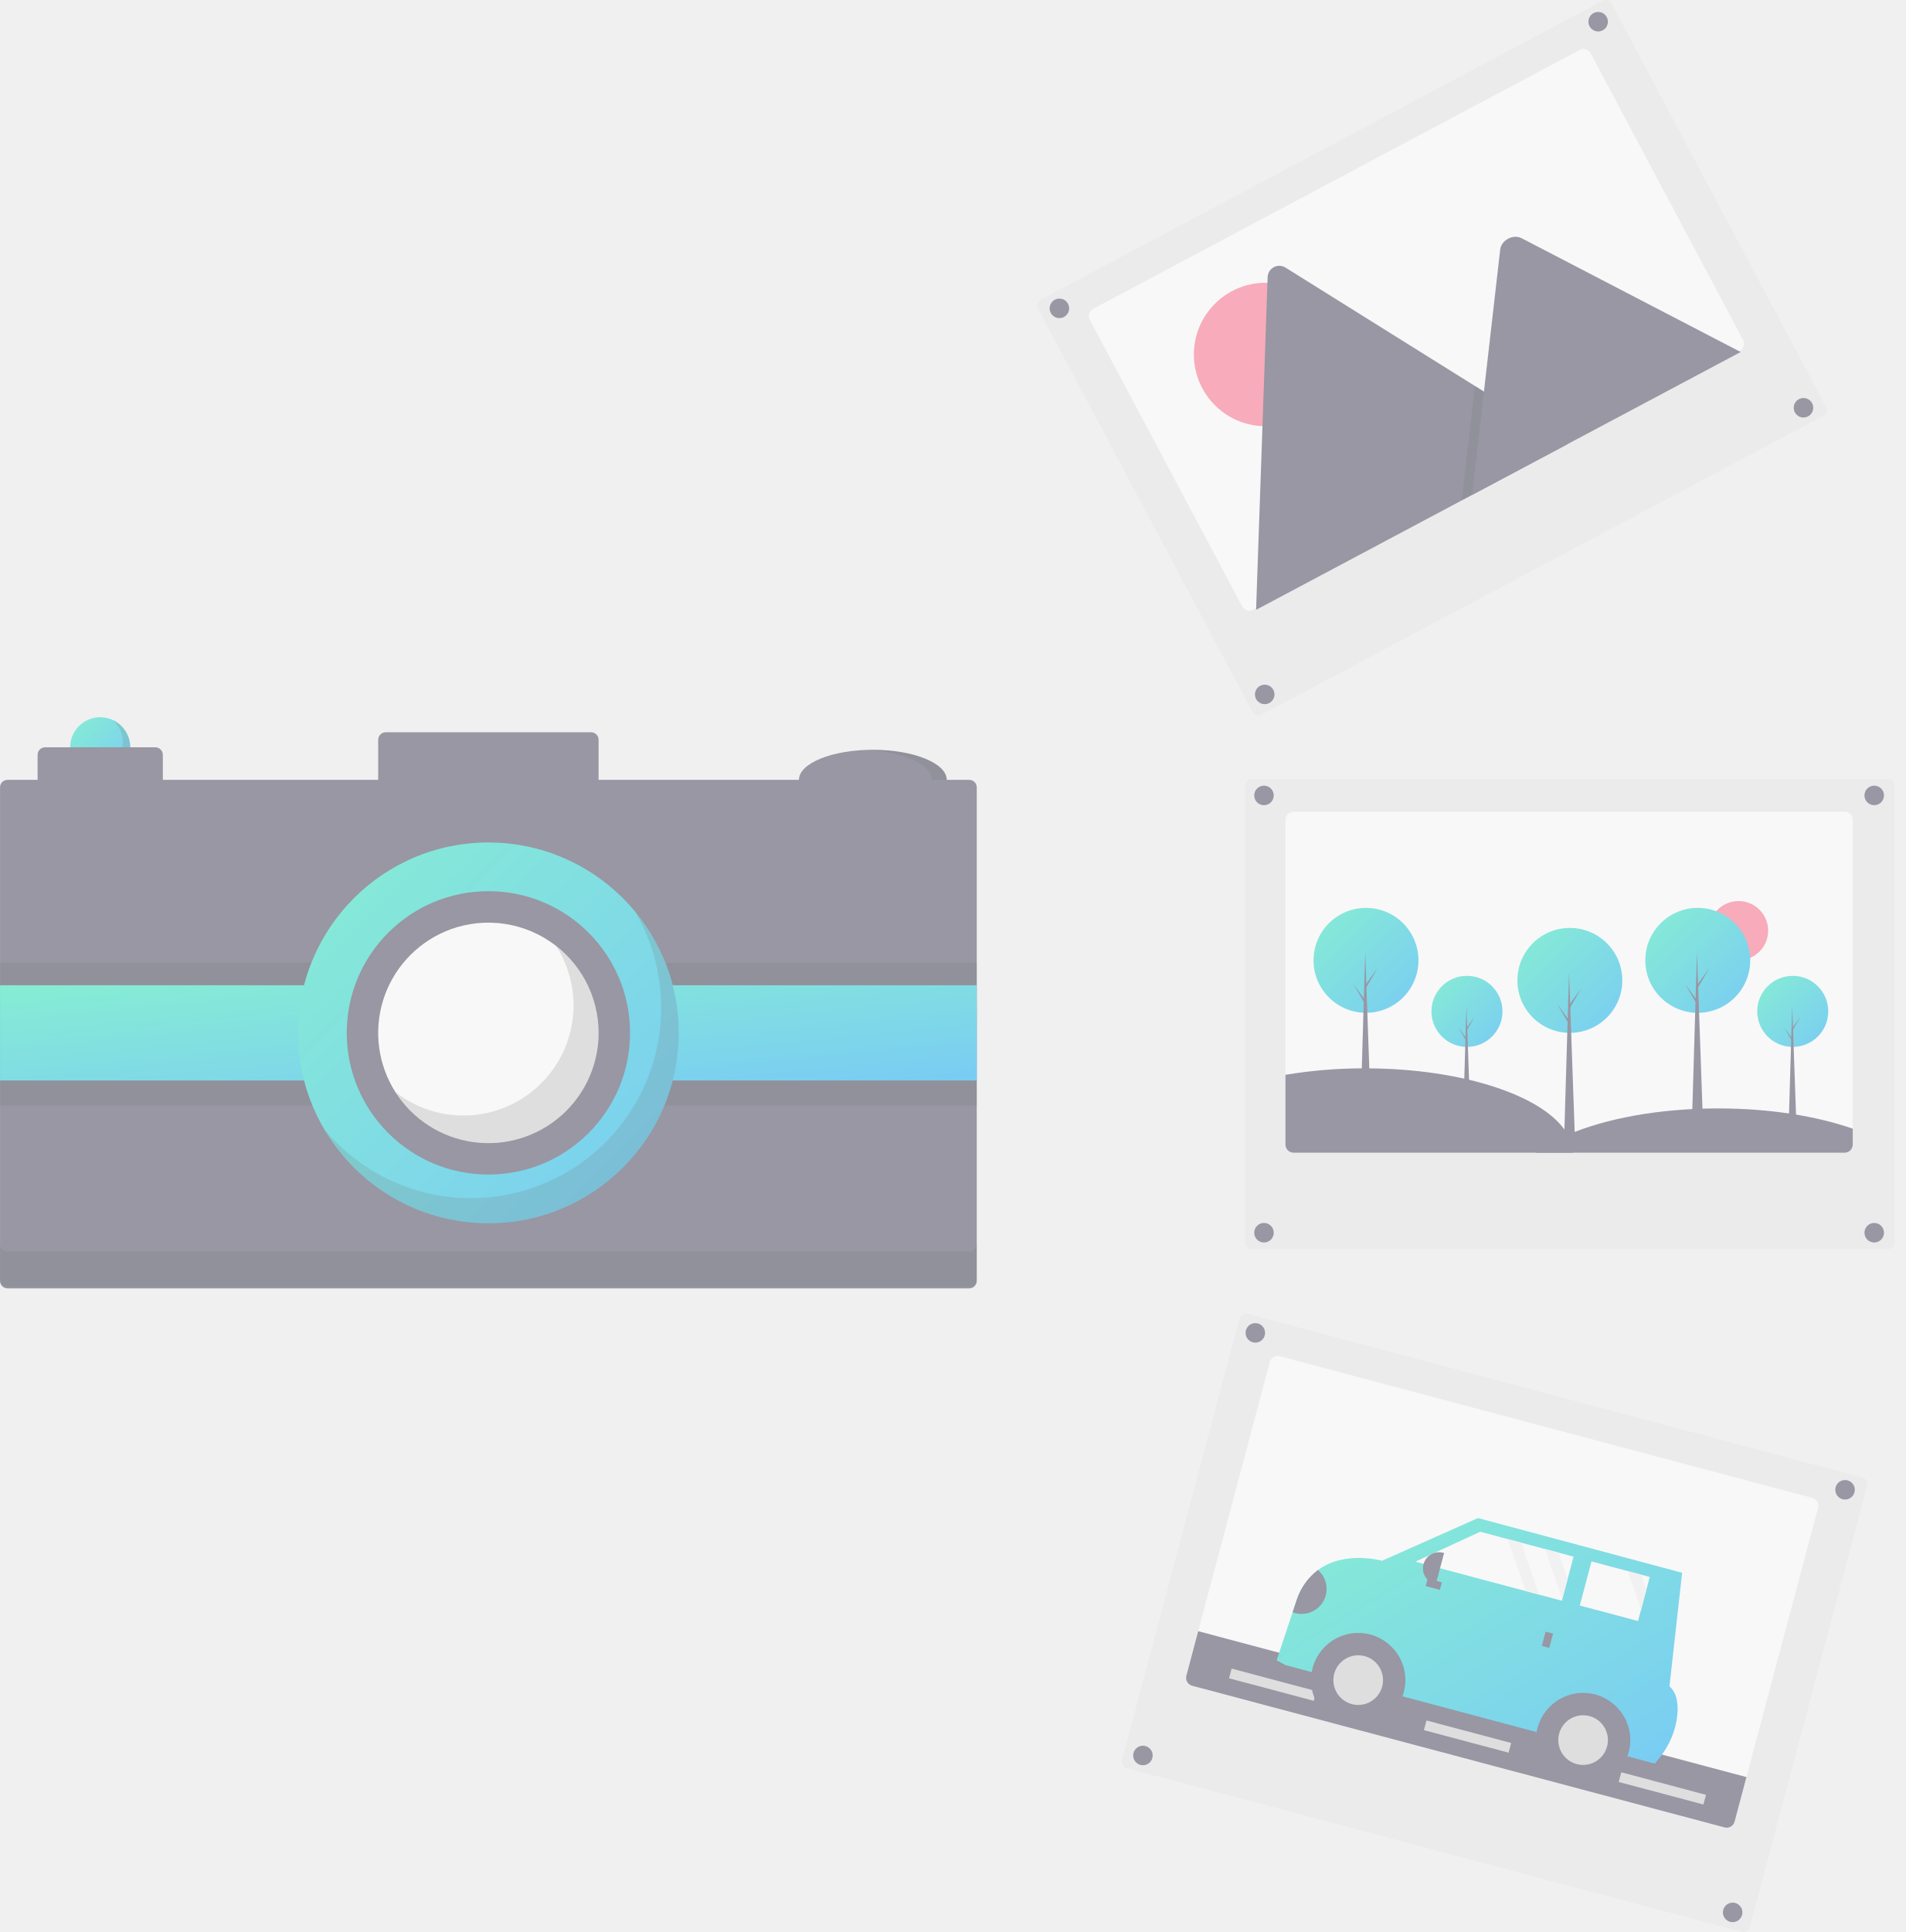
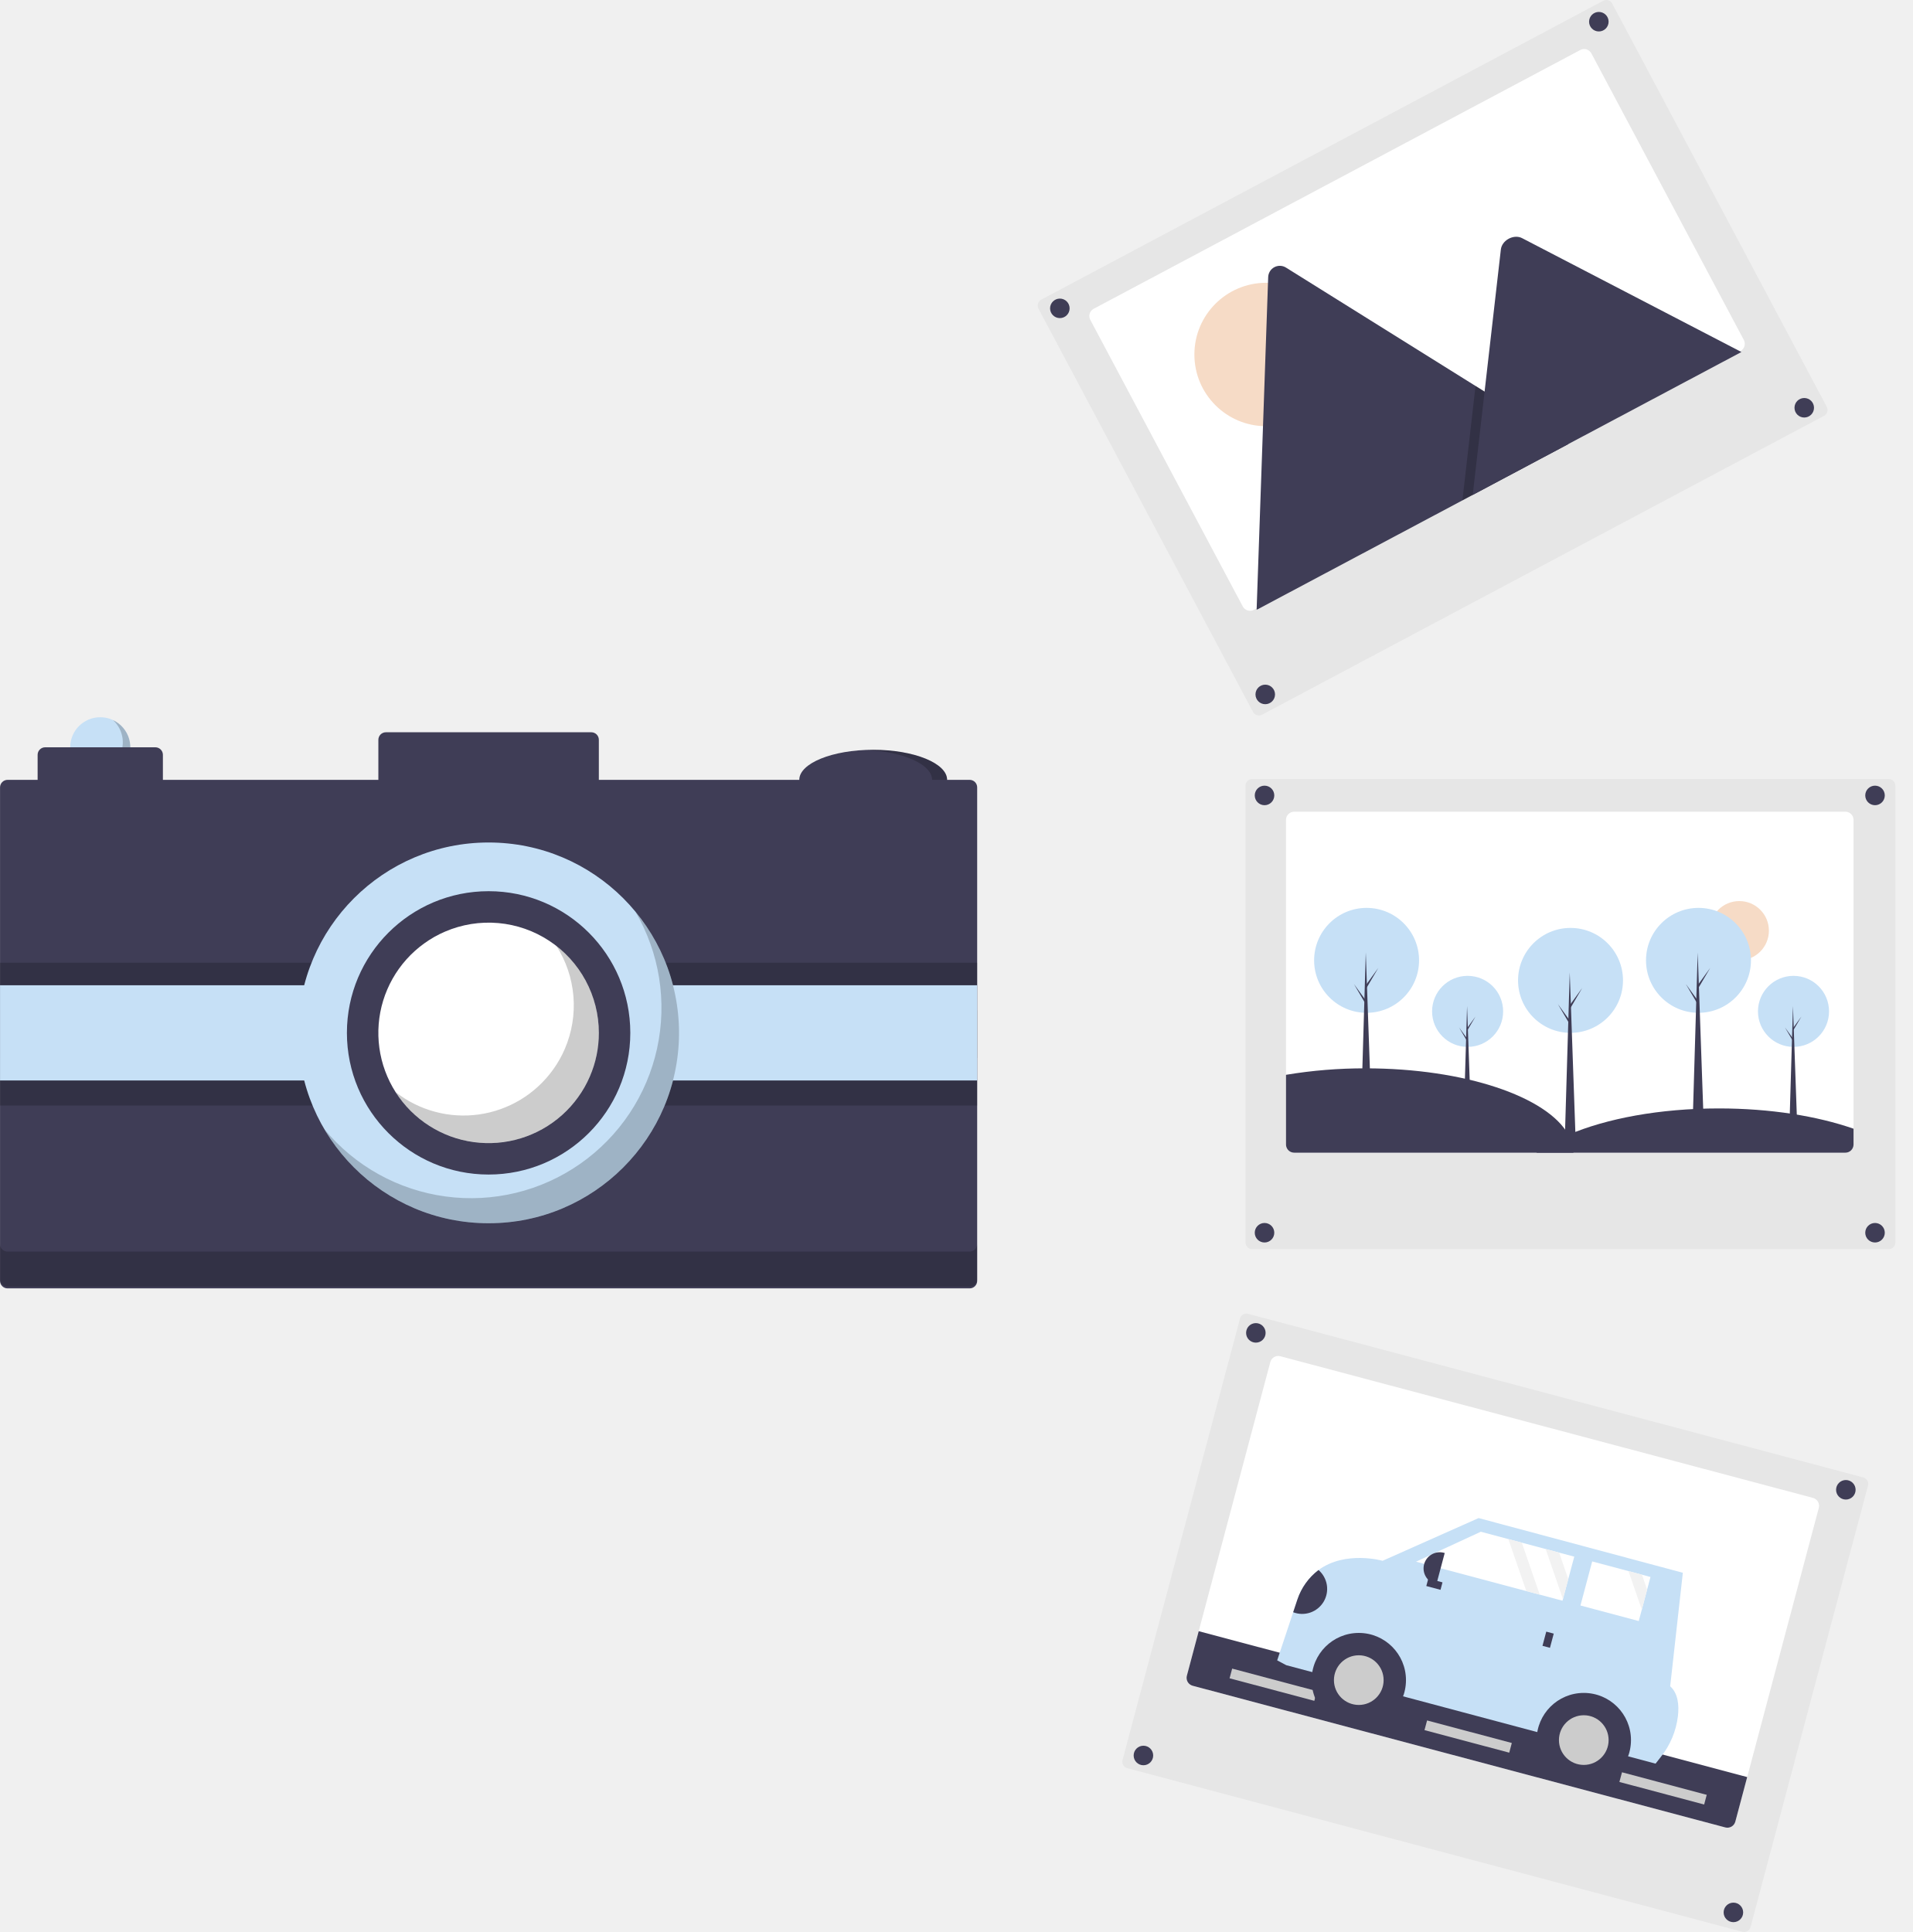
- <svg xmlns="http://www.w3.org/2000/svg" width="148" height="150" viewBox="0 0 148 150" fill="none">
-   <g opacity="0.5">
-     <path d="M97.201 60.482C97.064 60.483 96.933 60.537 96.836 60.634C96.739 60.731 96.685 60.862 96.685 60.999V96.467C96.685 96.604 96.739 96.735 96.836 96.832C96.933 96.929 97.064 96.983 97.201 96.983H146.613C146.75 96.983 146.882 96.929 146.978 96.832C147.075 96.735 147.13 96.604 147.13 96.467V60.999C147.13 60.862 147.075 60.731 146.978 60.634C146.882 60.537 146.75 60.483 146.613 60.482H97.201Z" fill="#E6E6E6" />
-     <path d="M143.884 63.654V88.861C143.884 89.029 143.818 89.19 143.699 89.309C143.58 89.428 143.418 89.495 143.25 89.495H100.462C100.432 89.495 100.402 89.493 100.373 89.487C100.222 89.466 100.084 89.391 99.984 89.275C99.883 89.16 99.828 89.013 99.828 88.861V63.654C99.828 63.486 99.895 63.325 100.014 63.206C100.133 63.087 100.294 63.02 100.462 63.02H143.25C143.418 63.02 143.58 63.087 143.699 63.206C143.818 63.325 143.884 63.486 143.884 63.654Z" fill="white" />
-     <path d="M135.015 74.555C136.285 74.555 137.314 73.526 137.314 72.257C137.314 70.987 136.285 69.958 135.015 69.958C133.746 69.958 132.717 70.987 132.717 72.257C132.717 73.526 133.746 74.555 135.015 74.555Z" fill="#FF6584" />
-     <path d="M98.161 62.515C98.58 62.515 98.919 62.175 98.919 61.757C98.919 61.338 98.58 60.999 98.161 60.999C97.743 60.999 97.403 61.338 97.403 61.757C97.403 62.175 97.743 62.515 98.161 62.515Z" fill="#3F3D56" />
-     <path d="M145.552 62.515C145.971 62.515 146.31 62.175 146.31 61.757C146.31 61.338 145.971 60.999 145.552 60.999C145.134 60.999 144.794 61.338 144.794 61.757C144.794 62.175 145.134 62.515 145.552 62.515Z" fill="#3F3D56" />
-     <path d="M98.161 96.467C98.58 96.467 98.919 96.127 98.919 95.709C98.919 95.29 98.58 94.951 98.161 94.951C97.743 94.951 97.403 95.29 97.403 95.709C97.403 96.127 97.743 96.467 98.161 96.467Z" fill="#3F3D56" />
-     <path d="M145.552 96.467C145.971 96.467 146.31 96.127 146.31 95.709C146.31 95.29 145.971 94.951 145.552 94.951C145.134 94.951 144.794 95.29 144.794 95.709C144.794 96.127 145.134 96.467 145.552 96.467Z" fill="#3F3D56" />
-     <path d="M113.925 81.281C115.449 81.281 116.683 80.046 116.683 78.523C116.683 77 115.449 75.765 113.925 75.765C112.402 75.765 111.167 77 111.167 78.523C111.167 80.046 112.402 81.281 113.925 81.281Z" fill="url(#paint0_linear)" />
-     <path d="M114.191 86.83H113.626L113.884 78.107L114.191 86.83Z" fill="#3F3D56" />
-     <path d="M113.934 79.76L114.54 78.921L113.926 79.968L113.859 79.852L113.934 79.76Z" fill="#3F3D56" />
-     <path d="M113.867 80.608L113.261 79.769L113.876 80.815L113.942 80.699L113.867 80.608Z" fill="#3F3D56" />
-     <path d="M139.224 81.281C140.747 81.281 141.982 80.046 141.982 78.523C141.982 77 140.747 75.765 139.224 75.765C137.701 75.765 136.466 77 136.466 78.523C136.466 80.046 137.701 81.281 139.224 81.281Z" fill="url(#paint1_linear)" />
-     <path d="M139.49 86.83H138.925L139.183 78.107L139.49 86.83Z" fill="#3F3D56" />
-     <path d="M139.232 79.76L139.839 78.921L139.224 79.968L139.158 79.852L139.232 79.76Z" fill="#3F3D56" />
-     <path d="M139.166 80.608L138.56 79.769L139.174 80.815L139.241 80.699L139.166 80.608Z" fill="#3F3D56" />
-     <path d="M121.915 80.19C124.164 80.19 125.988 78.367 125.988 76.117C125.988 73.867 124.164 72.044 121.915 72.044C119.665 72.044 117.841 73.867 117.841 76.117C117.841 78.367 119.665 80.19 121.915 80.19Z" fill="url(#paint2_linear)" />
-     <path d="M122.307 88.386H121.473L121.853 75.503L122.307 88.386Z" fill="#3F3D56" />
-     <path d="M121.927 77.945L122.823 76.706L121.915 78.252L121.816 78.08L121.927 77.945Z" fill="#3F3D56" />
-     <path d="M121.829 79.196L120.933 77.957L121.841 79.503L121.939 79.331L121.829 79.196Z" fill="#3F3D56" />
-     <path d="M131.848 78.634C134.098 78.634 135.921 76.811 135.921 74.561C135.921 72.311 134.098 70.488 131.848 70.488C129.599 70.488 127.775 72.311 127.775 74.561C127.775 76.811 129.599 78.634 131.848 78.634Z" fill="url(#paint3_linear)" />
-     <path d="M132.24 86.83H131.406L131.786 73.948L132.24 86.83Z" fill="#3F3D56" />
-     <path d="M131.86 76.389L132.756 75.15L131.848 76.696L131.75 76.524L131.86 76.389Z" fill="#3F3D56" />
-     <path d="M131.762 77.64L130.867 76.401L131.775 77.947L131.873 77.775L131.762 77.64Z" fill="#3F3D56" />
-     <path d="M106.083 78.634C108.333 78.634 110.157 76.811 110.157 74.561C110.157 72.311 108.333 70.488 106.083 70.488C103.834 70.488 102.01 72.311 102.01 74.561C102.01 76.811 103.834 78.634 106.083 78.634Z" fill="url(#paint4_linear)" />
-     <path d="M106.476 86.83H105.642L106.023 73.948L106.476 86.83Z" fill="#3F3D56" />
-     <path d="M106.096 76.389L106.991 75.15L106.084 76.696L105.985 76.524L106.096 76.389Z" fill="#3F3D56" />
-     <path d="M105.998 77.64L105.102 76.401L106.01 77.947L106.108 77.775L105.998 77.64Z" fill="#3F3D56" />
-     <path d="M122.142 89.495H100.462C100.432 89.495 100.402 89.493 100.373 89.487C100.222 89.466 100.084 89.391 99.984 89.275C99.883 89.16 99.828 89.013 99.828 88.861V83.448C101.868 83.108 103.933 82.94 106.001 82.946C113.697 82.946 120.135 85.152 121.749 88.104C121.993 88.528 122.128 89.006 122.142 89.495Z" fill="#3F3D56" />
-     <path d="M143.884 87.633V88.861C143.884 89.029 143.818 89.19 143.699 89.309C143.58 89.428 143.418 89.495 143.25 89.495H119.264C120.035 88.936 120.869 88.469 121.749 88.104C124.688 86.844 128.833 86.058 133.425 86.058C137.416 86.058 141.066 86.649 143.884 87.633Z" fill="#3F3D56" />
-     <path d="M124.693 0C124.609 0 124.526 0.021 124.451 0.061L80.827 23.266C80.706 23.33 80.616 23.44 80.576 23.571C80.536 23.702 80.549 23.843 80.614 23.965L97.27 55.278C97.334 55.399 97.444 55.489 97.575 55.529C97.706 55.569 97.848 55.556 97.969 55.491L141.593 32.286C141.714 32.222 141.804 32.112 141.844 31.981C141.884 31.85 141.871 31.709 141.806 31.587L125.15 0.274C125.118 0.214 125.075 0.161 125.023 0.118C124.97 0.075 124.91 0.042 124.845 0.023C124.796 0.008 124.745 5.49612e-05 124.693 0Z" fill="#E6E6E6" />
-     <path d="M123.532 4.143L135.369 26.396C135.408 26.469 135.432 26.55 135.44 26.633C135.448 26.716 135.44 26.799 135.416 26.879C135.391 26.959 135.352 27.033 135.299 27.097C135.246 27.162 135.18 27.215 135.107 27.254L97.331 47.348C97.304 47.362 97.276 47.374 97.248 47.384C97.104 47.436 96.947 47.434 96.805 47.379C96.662 47.325 96.544 47.22 96.473 47.086L84.636 24.833C84.597 24.759 84.573 24.679 84.564 24.596C84.556 24.513 84.565 24.429 84.589 24.349C84.614 24.27 84.653 24.195 84.706 24.131C84.759 24.067 84.825 24.014 84.898 23.974L122.674 3.881C122.747 3.841 122.828 3.817 122.911 3.809C122.994 3.801 123.078 3.809 123.157 3.834C123.237 3.858 123.311 3.898 123.375 3.951C123.44 4.004 123.493 4.069 123.532 4.143Z" fill="white" />
-     <path d="M98.284 33.09C101.359 33.09 103.851 30.598 103.851 27.523C103.851 24.449 101.359 21.956 98.284 21.956C95.209 21.956 92.717 24.449 92.717 27.523C92.717 30.598 95.209 33.09 98.284 33.09Z" fill="#FF6584" />
-     <path d="M121.754 34.471L97.642 47.297C97.612 47.313 97.581 47.327 97.548 47.338L98.445 21.519C98.449 21.358 98.496 21.203 98.58 21.066C98.664 20.93 98.783 20.819 98.924 20.744C99.066 20.668 99.224 20.632 99.384 20.638C99.544 20.645 99.7 20.693 99.835 20.779L114.539 29.964L115.244 30.403L121.754 34.471Z" fill="#3F3D56" />
-     <path opacity="0.2" d="M121.754 34.471L113.521 38.85L114.44 30.83L114.506 30.253L114.539 29.964L115.243 30.403L121.754 34.471Z" fill="black" />
-     <path d="M135.18 27.33L114.325 38.423L115.244 30.403L115.309 29.826L116.506 19.375C116.585 18.69 117.399 18.217 118.038 18.439C118.081 18.454 118.123 18.472 118.164 18.493L135.18 27.33Z" fill="#3F3D56" />
-     <path d="M82.273 24.698C82.692 24.698 83.031 24.359 83.031 23.94C83.031 23.522 82.692 23.182 82.273 23.182C81.854 23.182 81.515 23.522 81.515 23.94C81.515 24.359 81.854 24.698 82.273 24.698Z" fill="#3F3D56" />
-     <path d="M124.113 2.442C124.532 2.442 124.871 2.103 124.871 1.684C124.871 1.266 124.532 0.927 124.113 0.927C123.695 0.927 123.355 1.266 123.355 1.684C123.355 2.103 123.695 2.442 124.113 2.442Z" fill="#3F3D56" />
-     <path d="M98.218 54.673C98.636 54.673 98.976 54.334 98.976 53.915C98.976 53.497 98.636 53.157 98.218 53.157C97.799 53.157 97.46 53.497 97.46 53.915C97.46 54.334 97.799 54.673 98.218 54.673Z" fill="#3F3D56" />
-     <path d="M140.058 32.417C140.476 32.417 140.816 32.078 140.816 31.659C140.816 31.241 140.476 30.901 140.058 30.901C139.639 30.901 139.3 31.241 139.3 31.659C139.3 32.078 139.639 32.417 140.058 32.417Z" fill="#3F3D56" />
-     <path d="M135.256 149.983C135.389 150.018 135.53 149.999 135.648 149.93C135.767 149.861 135.853 149.749 135.888 149.616L145.006 115.341C145.042 115.208 145.023 115.067 144.954 114.949C144.885 114.83 144.772 114.744 144.64 114.709L96.888 102.006C96.756 101.971 96.615 101.99 96.496 102.058C96.378 102.127 96.291 102.24 96.256 102.372L87.138 136.648C87.121 136.714 87.117 136.782 87.126 136.849C87.135 136.916 87.157 136.981 87.191 137.04C87.225 137.099 87.27 137.15 87.324 137.191C87.378 137.232 87.439 137.263 87.505 137.28L135.256 149.983Z" fill="#E6E6E6" />
-     <path d="M141.187 117.073L134.708 141.432C134.664 141.594 134.558 141.733 134.413 141.817C134.267 141.901 134.094 141.925 133.932 141.881L92.582 130.882C92.553 130.874 92.524 130.864 92.497 130.851C92.357 130.792 92.243 130.684 92.175 130.547C92.108 130.41 92.093 130.253 92.132 130.106L98.612 105.747C98.655 105.584 98.761 105.446 98.907 105.361C99.052 105.277 99.225 105.254 99.388 105.297L140.738 116.297C140.9 116.34 141.039 116.446 141.123 116.592C141.207 116.737 141.231 116.91 141.187 117.073Z" fill="white" />
-     <path d="M135.628 137.971L134.708 141.432C134.664 141.594 134.558 141.733 134.413 141.817C134.267 141.901 134.094 141.924 133.932 141.881L92.582 130.881C92.553 130.874 92.524 130.864 92.497 130.851C92.357 130.792 92.243 130.683 92.175 130.547C92.108 130.41 92.093 130.253 92.132 130.106L93.052 126.646L135.628 137.971Z" fill="#3F3D56" />
-     <path d="M117.357 135.325L110.779 133.575L110.579 134.327L117.157 136.077L117.357 135.325Z" fill="#CCCCCC" />
-     <path d="M102.227 131.3L95.648 129.55L95.448 130.302L102.027 132.052L102.227 131.3Z" fill="#CCCCCC" />
-     <path d="M132.488 139.35L125.909 137.6L125.709 138.352L132.288 140.102L132.488 139.35Z" fill="#CCCCCC" />
-     <path d="M97.488 104.242C97.907 104.242 98.246 103.903 98.246 103.484C98.246 103.066 97.907 102.727 97.488 102.727C97.07 102.727 96.731 103.066 96.731 103.484C96.731 103.903 97.07 104.242 97.488 104.242Z" fill="#3F3D56" />
-     <path d="M143.287 116.425C143.705 116.425 144.045 116.086 144.045 115.668C144.045 115.249 143.705 114.91 143.287 114.91C142.868 114.91 142.529 115.249 142.529 115.668C142.529 116.086 142.868 116.425 143.287 116.425Z" fill="#3F3D56" />
-     <path d="M88.76 137.053C89.179 137.053 89.518 136.714 89.518 136.295C89.518 135.877 89.179 135.537 88.76 135.537C88.342 135.537 88.002 135.877 88.002 136.295C88.002 136.714 88.342 137.053 88.76 137.053Z" fill="#3F3D56" />
-     <path d="M134.559 149.236C134.977 149.236 135.316 148.897 135.316 148.478C135.316 148.06 134.977 147.72 134.559 147.72C134.14 147.72 133.801 148.06 133.801 148.478C133.801 148.897 134.14 149.236 134.559 149.236Z" fill="#3F3D56" />
-     <path d="M125.46 136.393L129.115 137.367L129.27 136.787L125.614 135.813L125.46 136.393Z" fill="#3F3D56" />
-     <path d="M99.144 128.911L99.852 129.286L128.517 136.928L128.934 136.396C129.658 135.485 130.114 134.391 130.252 133.236C130.349 132.373 130.259 131.467 129.652 130.922L130.634 122.11L114.78 117.862L107.327 121.179C107.327 121.179 104.446 120.357 102.352 121.896C101.591 122.473 101.022 123.266 100.718 124.172L100.385 125.174L99.144 128.911Z" fill="url(#paint5_linear)" />
-     <path d="M105.478 134.107C107.501 134.107 109.141 132.467 109.141 130.444C109.141 128.421 107.501 126.781 105.478 126.781C103.455 126.781 101.815 128.421 101.815 130.444C101.815 132.467 103.455 134.107 105.478 134.107Z" fill="#3F3D56" />
-     <path d="M105.478 132.372C106.543 132.372 107.406 131.509 107.406 130.444C107.406 129.379 106.543 128.516 105.478 128.516C104.414 128.516 103.55 129.379 103.55 130.444C103.55 131.509 104.414 132.372 105.478 132.372Z" fill="#CCCCCC" />
-     <path d="M122.945 138.764C124.968 138.764 126.608 137.123 126.608 135.1C126.608 133.077 124.968 131.437 122.945 131.437C120.921 131.437 119.281 133.077 119.281 135.1C119.281 137.123 120.921 138.764 122.945 138.764Z" fill="#3F3D56" />
-     <path d="M122.944 137.028C124.009 137.028 124.872 136.165 124.872 135.1C124.872 134.036 124.009 133.172 122.944 133.172C121.879 133.172 121.016 134.036 121.016 135.1C121.016 136.165 121.879 137.028 122.944 137.028Z" fill="#CCCCCC" />
-     <path d="M109.919 121.249L118.482 123.531L119.527 123.809L121.292 124.28L121.326 124.151L121.74 122.599L122.205 120.857L121.031 120.544L119.986 120.265L118.134 119.771L117.089 119.493L114.951 118.923L109.919 121.249Z" fill="white" />
-     <path d="M122.685 124.652L127.21 125.858L127.447 124.97L127.86 123.418L128.123 122.435L127.461 122.259L126.415 121.979L123.597 121.228L122.685 124.652Z" fill="white" />
-     <path d="M119.737 127.782L120.317 127.937L120.611 126.835L120.031 126.68L119.737 127.782Z" fill="#3F3D56" />
-     <path d="M111.822 123.434L111.977 122.854L110.874 122.56L110.719 123.14L111.822 123.434Z" fill="#3F3D56" />
-     <path d="M111.502 123.001L111.439 122.984C111.117 122.898 110.843 122.688 110.676 122.4C110.509 122.112 110.463 121.769 110.549 121.448C110.635 121.126 110.845 120.852 111.133 120.685C111.421 120.518 111.764 120.472 112.085 120.558L112.149 120.575L111.502 123.001Z" fill="#3F3D56" />
-     <path d="M100.385 125.174C100.811 125.338 101.282 125.347 101.714 125.199C102.146 125.05 102.511 124.754 102.747 124.362C102.982 123.971 103.071 123.509 102.999 123.058C102.927 122.606 102.698 122.195 102.352 121.896C101.591 122.474 101.022 123.266 100.718 124.172L100.385 125.174Z" fill="#3F3D56" />
-     <path d="M119.985 120.265L121.326 124.151L121.74 122.599L121.031 120.544L119.985 120.265Z" fill="#F2F2F2" />
-     <path d="M126.416 121.979L127.448 124.97L127.86 123.418L127.461 122.259L126.416 121.979Z" fill="#F2F2F2" />
-     <path d="M117.089 119.493L118.482 123.531L119.527 123.809L118.134 119.771L117.089 119.493Z" fill="#F2F2F2" />
-     <path d="M7.783 60.353C9.072 60.353 10.117 59.308 10.117 58.019C10.117 56.73 9.072 55.685 7.783 55.685C6.494 55.685 5.449 56.73 5.449 58.019C5.449 59.308 6.494 60.353 7.783 60.353Z" fill="url(#paint6_linear)" />
-     <path opacity="0.2" d="M8.768 55.906C9.182 56.281 9.448 56.792 9.517 57.346C9.586 57.9 9.453 58.46 9.144 58.925C8.835 59.39 8.369 59.728 7.831 59.878C7.294 60.029 6.72 59.981 6.214 59.744C6.463 59.971 6.757 60.141 7.077 60.242C7.398 60.344 7.736 60.376 8.07 60.335C8.403 60.294 8.724 60.181 9.01 60.005C9.296 59.828 9.54 59.592 9.726 59.312C9.913 59.032 10.036 58.716 10.088 58.384C10.141 58.052 10.121 57.712 10.03 57.389C9.939 57.066 9.779 56.766 9.561 56.51C9.343 56.254 9.073 56.048 8.768 55.906Z" fill="black" />
-     <path d="M67.783 62.882C70.952 62.882 73.521 61.837 73.521 60.548C73.521 59.259 70.952 58.214 67.783 58.214C64.615 58.214 62.046 59.259 62.046 60.548C62.046 61.837 64.615 62.882 67.783 62.882Z" fill="#3F3D56" />
-     <path opacity="0.2" d="M67.784 58.214C67.587 58.214 67.392 58.218 67.2 58.226C70.095 58.345 72.354 59.339 72.354 60.548C72.354 61.757 70.095 62.751 67.2 62.87C67.392 62.878 67.587 62.882 67.784 62.882C70.952 62.882 73.521 61.837 73.521 60.548C73.521 59.259 70.952 58.214 67.784 58.214Z" fill="black" />
-     <path d="M75.271 60.548H46.486V57.436C46.486 57.281 46.425 57.133 46.316 57.023C46.206 56.914 46.058 56.852 45.903 56.852H29.955C29.8 56.852 29.651 56.914 29.542 57.023C29.433 57.133 29.371 57.281 29.371 57.436V60.548H12.645V58.603C12.645 58.448 12.583 58.3 12.474 58.19C12.365 58.081 12.216 58.02 12.061 58.02H3.504C3.349 58.02 3.201 58.081 3.091 58.19C2.982 58.3 2.92 58.448 2.92 58.603V60.548H0.586C0.51 60.548 0.434 60.563 0.363 60.592C0.292 60.621 0.228 60.664 0.174 60.718C0.119 60.773 0.076 60.837 0.047 60.908C0.018 60.979 0.003 61.055 0.003 61.131V99.446C0.003 99.523 0.018 99.599 0.047 99.67C0.076 99.74 0.119 99.805 0.174 99.859C0.228 99.913 0.292 99.956 0.363 99.986C0.434 100.015 0.51 100.03 0.586 100.03H75.271C75.348 100.03 75.424 100.015 75.495 99.986C75.565 99.956 75.63 99.913 75.684 99.859C75.738 99.805 75.781 99.74 75.811 99.67C75.84 99.599 75.855 99.523 75.855 99.446V61.131C75.855 61.055 75.84 60.979 75.811 60.908C75.781 60.837 75.738 60.773 75.684 60.718C75.63 60.664 75.565 60.621 75.495 60.592C75.424 60.563 75.348 60.548 75.271 60.548Z" fill="#3F3D56" />
-     <path opacity="0.2" d="M75.268 97.172H0.583C0.507 97.172 0.431 97.157 0.36 97.128C0.289 97.099 0.225 97.056 0.171 97.001C0.116 96.947 0.073 96.883 0.044 96.812C0.015 96.741 -0 96.665 5.20039e-07 96.589V99.311C-0 99.388 0.015 99.464 0.044 99.535C0.073 99.606 0.116 99.67 0.171 99.724C0.225 99.778 0.289 99.822 0.36 99.851C0.431 99.88 0.507 99.895 0.583 99.895H75.268C75.345 99.895 75.421 99.88 75.492 99.851C75.562 99.822 75.627 99.778 75.681 99.724C75.735 99.67 75.778 99.606 75.808 99.535C75.837 99.464 75.852 99.388 75.852 99.311V96.589C75.852 96.665 75.837 96.741 75.808 96.812C75.778 96.883 75.735 96.947 75.681 97.001C75.627 97.056 75.562 97.099 75.492 97.128C75.421 97.157 75.345 97.172 75.268 97.172Z" fill="black" />
-     <path opacity="0.2" d="M75.855 78.441H0.003V85.832H75.855V78.441Z" fill="black" />
-     <path opacity="0.2" d="M75.855 74.746H0.003V82.136H75.855V74.746Z" fill="black" />
-     <path d="M75.855 76.496H0.003V83.887H75.855V76.496Z" fill="url(#paint7_linear)" />
-     <path d="M37.929 94.973C46.092 94.973 52.71 88.355 52.71 80.192C52.71 72.028 46.092 65.41 37.929 65.41C29.765 65.41 23.148 72.028 23.148 80.192C23.148 88.355 29.765 94.973 37.929 94.973Z" fill="url(#paint8_linear)" />
-     <path opacity="0.2" d="M49.315 70.766C51.195 73.969 51.8 77.763 51.01 81.393C50.219 85.023 48.091 88.221 45.048 90.353C42.006 92.484 38.273 93.392 34.592 92.895C30.91 92.399 27.551 90.534 25.182 87.672C26.215 89.433 27.602 90.96 29.254 92.158C30.907 93.356 32.789 94.199 34.784 94.634C36.778 95.068 38.841 95.085 40.842 94.683C42.843 94.281 44.739 93.468 46.411 92.297C48.082 91.126 49.493 89.621 50.555 87.878C51.616 86.135 52.305 84.19 52.578 82.167C52.851 80.145 52.702 78.087 52.14 76.125C51.578 74.162 50.617 72.338 49.315 70.766Z" fill="black" />
-     <path d="M37.929 91.192C44.005 91.192 48.929 86.267 48.929 80.192C48.929 74.116 44.005 69.191 37.929 69.191C31.854 69.191 26.929 74.116 26.929 80.192C26.929 86.267 31.854 91.192 37.929 91.192Z" fill="#3F3D56" />
-     <path d="M46.487 80.192C46.488 81.353 46.252 82.503 45.792 83.57C45.546 84.145 45.236 84.691 44.868 85.198C44.144 86.204 43.209 87.04 42.129 87.648C41.049 88.257 39.85 88.624 38.614 88.724C37.378 88.823 36.136 88.653 34.972 88.225C33.809 87.797 32.752 87.122 31.875 86.245C30.999 85.368 30.323 84.312 29.895 83.148C29.467 81.985 29.297 80.742 29.397 79.507C29.496 78.271 29.863 77.072 30.472 75.992C31.081 74.912 31.917 73.977 32.923 73.252C33.429 72.884 33.975 72.575 34.551 72.328C35.852 71.769 37.273 71.542 38.684 71.667C40.095 71.792 41.453 72.266 42.636 73.045C43.819 73.825 44.791 74.886 45.463 76.133C46.135 77.38 46.486 78.775 46.487 80.192Z" fill="white" />
-     <path opacity="0.2" d="M46.396 78.945C46.077 76.769 44.931 74.8 43.197 73.448C43.948 74.624 44.4 75.967 44.514 77.358C44.627 78.75 44.399 80.148 43.848 81.43C43.602 82.006 43.292 82.552 42.924 83.058C42.251 83.993 41.396 84.781 40.41 85.377C39.425 85.972 38.329 86.363 37.189 86.525C36.049 86.687 34.888 86.617 33.776 86.319C32.663 86.022 31.623 85.502 30.716 84.793C31.466 85.971 32.494 86.947 33.709 87.636C34.924 88.326 36.289 88.707 37.685 88.747C39.081 88.787 40.466 88.484 41.718 87.866C42.971 87.247 44.052 86.331 44.869 85.198C45.237 84.691 45.546 84.145 45.793 83.57C46.418 82.114 46.627 80.513 46.396 78.945V78.945Z" fill="black" />
-   </g>
-   <defs>
-     <linearGradient id="paint0_linear" x1="108.497" y1="78.436" x2="113.838" y2="83.777" gradientUnits="userSpaceOnUse">
-       <stop stop-color="#1DE9B6" />
-       <stop offset="1" stop-color="#03A9F4" />
-     </linearGradient>
-     <linearGradient id="paint1_linear" x1="133.796" y1="78.436" x2="139.137" y2="83.777" gradientUnits="userSpaceOnUse">
-       <stop stop-color="#1DE9B6" />
-       <stop offset="1" stop-color="#03A9F4" />
-     </linearGradient>
-     <linearGradient id="paint2_linear" x1="113.897" y1="75.988" x2="121.786" y2="83.876" gradientUnits="userSpaceOnUse">
-       <stop stop-color="#1DE9B6" />
-       <stop offset="1" stop-color="#03A9F4" />
-     </linearGradient>
-     <linearGradient id="paint3_linear" x1="123.831" y1="74.432" x2="131.719" y2="82.321" gradientUnits="userSpaceOnUse">
-       <stop stop-color="#1DE9B6" />
-       <stop offset="1" stop-color="#03A9F4" />
-     </linearGradient>
-     <linearGradient id="paint4_linear" x1="98.066" y1="74.432" x2="105.955" y2="82.321" gradientUnits="userSpaceOnUse">
-       <stop stop-color="#1DE9B6" />
-       <stop offset="1" stop-color="#03A9F4" />
-     </linearGradient>
-     <linearGradient id="paint5_linear" x1="83.897" y1="127.093" x2="100.256" y2="154.113" gradientUnits="userSpaceOnUse">
-       <stop stop-color="#1DE9B6" />
-       <stop offset="1" stop-color="#03A9F4" />
-     </linearGradient>
-     <linearGradient id="paint6_linear" x1="3.189" y1="57.946" x2="7.709" y2="62.466" gradientUnits="userSpaceOnUse">
-       <stop stop-color="#1DE9B6" />
-       <stop offset="1" stop-color="#03A9F4" />
-     </linearGradient>
-     <linearGradient id="paint7_linear" x1="-36.722" y1="80.075" x2="-35.341" y2="94.253" gradientUnits="userSpaceOnUse">
-       <stop stop-color="#1DE9B6" />
-       <stop offset="1" stop-color="#03A9F4" />
-     </linearGradient>
-     <linearGradient id="paint8_linear" x1="8.834" y1="79.724" x2="37.461" y2="108.35" gradientUnits="userSpaceOnUse">
-       <stop stop-color="#1DE9B6" />
-       <stop offset="1" stop-color="#03A9F4" />
-     </linearGradient>
-   </defs>
+ <svg xmlns="http://www.w3.org/2000/svg" width="99" height="100" viewBox="0 0 99 100" fill="none">
+   <path d="M64.801 40.322C64.709 40.322 64.622 40.358 64.557 40.423C64.493 40.487 64.456 40.575 64.456 40.666V64.311C64.456 64.402 64.493 64.49 64.557 64.555C64.622 64.619 64.709 64.655 64.801 64.656H97.742C97.833 64.655 97.921 64.619 97.985 64.555C98.05 64.49 98.086 64.402 98.086 64.311V40.666C98.086 40.575 98.05 40.487 97.985 40.423C97.921 40.358 97.833 40.322 97.742 40.322H64.801Z" fill="#E6E6E6" />
+   <path d="M95.923 42.437V59.241C95.923 59.353 95.878 59.46 95.799 59.539C95.72 59.619 95.612 59.663 95.5 59.663H66.975C66.955 59.663 66.935 59.662 66.915 59.658C66.814 59.644 66.722 59.594 66.656 59.517C66.589 59.44 66.552 59.342 66.552 59.241V42.437C66.552 42.324 66.597 42.217 66.676 42.138C66.755 42.058 66.863 42.014 66.975 42.014H95.5C95.612 42.014 95.72 42.058 95.799 42.138C95.878 42.217 95.923 42.324 95.923 42.437Z" fill="white" />
+   <path d="M90.01 49.704C90.857 49.704 91.543 49.018 91.543 48.171C91.543 47.325 90.857 46.639 90.01 46.639C89.164 46.639 88.478 47.325 88.478 48.171C88.478 49.018 89.164 49.704 90.01 49.704Z" fill="#F6DBC6" />
+   <path d="M65.441 41.677C65.72 41.677 65.946 41.45 65.946 41.171C65.946 40.892 65.72 40.666 65.441 40.666C65.162 40.666 64.935 40.892 64.935 41.171C64.935 41.45 65.162 41.677 65.441 41.677Z" fill="#3F3D56" />
+   <path d="M97.035 41.677C97.314 41.677 97.54 41.45 97.54 41.171C97.54 40.892 97.314 40.666 97.035 40.666C96.756 40.666 96.529 40.892 96.529 41.171C96.529 41.45 96.756 41.677 97.035 41.677Z" fill="#3F3D56" />
+   <path d="M65.441 64.311C65.72 64.311 65.946 64.085 65.946 63.806C65.946 63.527 65.72 63.301 65.441 63.301C65.162 63.301 64.935 63.527 64.935 63.806C64.935 64.085 65.162 64.311 65.441 64.311Z" fill="#3F3D56" />
+   <path d="M97.035 64.311C97.314 64.311 97.54 64.085 97.54 63.806C97.54 63.527 97.314 63.301 97.035 63.301C96.756 63.301 96.529 63.527 96.529 63.806C96.529 64.085 96.756 64.311 97.035 64.311Z" fill="#3F3D56" />
+   <path d="M75.95 54.187C76.966 54.187 77.789 53.364 77.789 52.349C77.789 51.333 76.966 50.51 75.95 50.51C74.935 50.51 74.112 51.333 74.112 52.349C74.112 53.364 74.935 54.187 75.95 54.187Z" fill="#C6E0F6" />
+   <path d="M76.128 57.886H75.751L75.923 52.072L76.128 57.886Z" fill="#3F3D56" />
+   <path d="M75.956 53.174L76.36 52.614L75.95 53.312L75.906 53.235L75.956 53.174Z" fill="#3F3D56" />
+   <path d="M75.912 53.739L75.507 53.179L75.917 53.877L75.961 53.799L75.912 53.739Z" fill="#3F3D56" />
+   <path d="M92.816 54.187C93.832 54.187 94.655 53.364 94.655 52.349C94.655 51.333 93.832 50.51 92.816 50.51C91.801 50.51 90.977 51.333 90.977 52.349C90.977 53.364 91.801 54.187 92.816 54.187Z" fill="#C6E0F6" />
+   <path d="M92.993 57.886H92.617L92.788 52.072L92.993 57.886Z" fill="#3F3D56" />
+   <path d="M92.822 53.174L93.226 52.614L92.816 53.312L92.772 53.235L92.822 53.174Z" fill="#3F3D56" />
+   <path d="M92.778 53.739L92.373 53.179L92.783 53.877L92.827 53.799L92.778 53.739Z" fill="#3F3D56" />
+   <path d="M81.276 53.46C82.776 53.46 83.992 52.244 83.992 50.745C83.992 49.245 82.776 48.029 81.276 48.029C79.777 48.029 78.561 49.245 78.561 50.745C78.561 52.244 79.777 53.46 81.276 53.46Z" fill="#C6E0F6" />
+   <path d="M81.538 58.924H80.982L81.236 50.336L81.538 58.924Z" fill="#3F3D56" />
+   <path d="M81.285 51.963L81.882 51.137L81.276 52.168L81.211 52.053L81.285 51.963Z" fill="#3F3D56" />
+   <path d="M81.219 52.798L80.622 51.971L81.227 53.002L81.293 52.888L81.219 52.798Z" fill="#3F3D56" />
+   <path d="M87.899 52.423C89.398 52.423 90.614 51.207 90.614 49.707C90.614 48.208 89.398 46.992 87.899 46.992C86.399 46.992 85.183 48.208 85.183 49.707C85.183 51.207 86.399 52.423 87.899 52.423Z" fill="#C6E0F6" />
+   <path d="M88.16 57.886H87.604L87.858 49.298L88.16 57.886Z" fill="#3F3D56" />
+   <path d="M87.907 50.926L88.504 50.1L87.899 51.13L87.833 51.016L87.907 50.926Z" fill="#3F3D56" />
+   <path d="M87.841 51.76L87.244 50.934L87.85 51.965L87.915 51.85L87.841 51.76Z" fill="#3F3D56" />
+   <path d="M70.722 52.423C72.222 52.423 73.438 51.207 73.438 49.707C73.438 48.208 72.222 46.992 70.722 46.992C69.223 46.992 68.007 48.208 68.007 49.707C68.007 51.207 69.223 52.423 70.722 52.423Z" fill="#C6E0F6" />
+   <path d="M70.984 57.886H70.428L70.681 49.298L70.984 57.886Z" fill="#3F3D56" />
+   <path d="M70.731 50.926L71.328 50.1L70.722 51.13L70.657 51.016L70.731 50.926Z" fill="#3F3D56" />
+   <path d="M70.665 51.76L70.068 50.934L70.673 51.965L70.739 51.85L70.665 51.76Z" fill="#3F3D56" />
+   <path d="M81.428 59.663H66.975C66.955 59.663 66.935 59.662 66.915 59.658C66.814 59.644 66.722 59.594 66.656 59.517C66.589 59.44 66.552 59.342 66.552 59.24V55.632C67.912 55.405 69.289 55.294 70.668 55.297C75.798 55.297 80.09 56.768 81.166 58.736C81.329 59.019 81.418 59.337 81.428 59.663Z" fill="#3F3D56" />
+   <path d="M95.923 58.422V59.24C95.923 59.353 95.878 59.46 95.799 59.539C95.72 59.619 95.612 59.663 95.5 59.663H79.509C80.023 59.291 80.579 58.98 81.166 58.736C83.125 57.896 85.888 57.372 88.95 57.372C91.61 57.372 94.044 57.766 95.923 58.422Z" fill="#3F3D56" />
+   <path d="M83.129 0C83.073 7.78126e-05 83.017 0.014 82.968 0.041L53.885 15.511C53.804 15.553 53.744 15.627 53.717 15.714C53.691 15.801 53.7 15.896 53.742 15.976L64.847 36.852C64.889 36.932 64.963 36.993 65.05 37.019C65.137 37.046 65.232 37.037 65.312 36.994L94.395 21.524C94.476 21.481 94.536 21.408 94.563 21.321C94.589 21.233 94.58 21.139 94.538 21.058L83.433 0.183C83.412 0.143 83.383 0.107 83.348 0.079C83.314 0.05 83.273 0.028 83.23 0.015C83.197 0.005 83.163 3.66408e-05 83.129 0Z" fill="#E6E6E6" />
+   <path d="M82.355 2.762L90.246 17.597C90.272 17.646 90.288 17.7 90.294 17.755C90.299 17.81 90.293 17.866 90.277 17.919C90.261 17.973 90.234 18.022 90.199 18.065C90.164 18.108 90.12 18.143 90.071 18.169L64.888 31.565C64.87 31.575 64.851 31.583 64.832 31.59C64.736 31.624 64.631 31.623 64.537 31.586C64.442 31.55 64.363 31.48 64.315 31.39L56.424 16.555C56.398 16.506 56.382 16.452 56.377 16.397C56.371 16.342 56.377 16.286 56.393 16.233C56.409 16.18 56.436 16.13 56.471 16.087C56.506 16.044 56.55 16.009 56.599 15.983L81.783 2.587C81.832 2.561 81.885 2.545 81.941 2.539C81.996 2.534 82.052 2.54 82.105 2.556C82.158 2.572 82.208 2.599 82.25 2.634C82.293 2.669 82.329 2.713 82.355 2.762Z" fill="white" />
+   <path d="M65.523 22.06C67.572 22.06 69.234 20.399 69.234 18.349C69.234 16.299 67.572 14.637 65.523 14.637C63.473 14.637 61.811 16.299 61.811 18.349C61.811 20.399 63.473 22.06 65.523 22.06Z" fill="#F6DBC6" />
+   <path d="M81.169 22.981L65.095 31.531C65.075 31.542 65.054 31.551 65.032 31.558L65.63 14.346C65.633 14.239 65.664 14.135 65.72 14.044C65.776 13.953 65.855 13.879 65.949 13.829C66.044 13.779 66.15 13.755 66.256 13.759C66.363 13.763 66.466 13.796 66.556 13.853L76.359 19.976L76.829 20.269L81.169 22.981Z" fill="#3F3D56" />
+   <path opacity="0.2" d="M81.169 22.981L75.681 25.9L76.294 20.554L76.338 20.169L76.359 19.976L76.829 20.269L81.169 22.981Z" fill="black" />
+   <path d="M90.12 18.22L76.216 25.615L76.829 20.269L76.873 19.884L77.671 12.916C77.723 12.46 78.266 12.144 78.692 12.292C78.721 12.303 78.749 12.315 78.776 12.329L90.12 18.22Z" fill="#3F3D56" />
+   <path d="M54.849 16.465C55.128 16.465 55.354 16.239 55.354 15.96C55.354 15.681 55.128 15.455 54.849 15.455C54.57 15.455 54.343 15.681 54.343 15.96C54.343 16.239 54.57 16.465 54.849 16.465Z" fill="#3F3D56" />
+   <path d="M82.742 1.628C83.021 1.628 83.247 1.402 83.247 1.123C83.247 0.844 83.021 0.618 82.742 0.618C82.463 0.618 82.237 0.844 82.237 1.123C82.237 1.402 82.463 1.628 82.742 1.628Z" fill="#3F3D56" />
+   <path d="M65.478 36.449C65.757 36.449 65.984 36.223 65.984 35.944C65.984 35.665 65.757 35.438 65.478 35.438C65.199 35.438 64.973 35.665 64.973 35.944C64.973 36.223 65.199 36.449 65.478 36.449Z" fill="#3F3D56" />
+   <path d="M93.372 21.611C93.651 21.611 93.877 21.385 93.877 21.106C93.877 20.827 93.651 20.601 93.372 20.601C93.093 20.601 92.867 20.827 92.867 21.106C92.867 21.385 93.093 21.611 93.372 21.611Z" fill="#3F3D56" />
+   <path d="M90.171 99.989C90.259 100.012 90.353 99.999 90.432 99.953C90.511 99.908 90.569 99.832 90.592 99.744L96.671 76.894C96.694 76.805 96.682 76.711 96.636 76.632C96.59 76.553 96.515 76.496 96.427 76.472L64.592 68.004C64.504 67.98 64.41 67.993 64.331 68.039C64.252 68.085 64.194 68.16 64.171 68.248L58.092 91.099C58.081 91.142 58.078 91.188 58.084 91.233C58.09 91.278 58.105 91.321 58.127 91.36C58.15 91.399 58.18 91.433 58.216 91.461C58.252 91.488 58.293 91.508 58.337 91.52L90.171 99.989Z" fill="#E6E6E6" />
+   <path d="M94.125 78.049L89.805 94.288C89.776 94.396 89.705 94.489 89.608 94.545C89.511 94.601 89.396 94.616 89.288 94.588L61.721 87.254C61.702 87.25 61.683 87.243 61.665 87.234C61.571 87.195 61.495 87.122 61.45 87.031C61.406 86.94 61.395 86.835 61.421 86.737L65.741 70.498C65.77 70.39 65.841 70.297 65.938 70.241C66.035 70.185 66.15 70.169 66.258 70.198L93.825 77.531C93.933 77.56 94.026 77.631 94.082 77.728C94.138 77.825 94.154 77.94 94.125 78.049Z" fill="white" />
+   <path d="M90.419 91.981L89.805 94.288C89.776 94.396 89.705 94.488 89.608 94.545C89.511 94.601 89.396 94.616 89.288 94.588L61.721 87.254C61.702 87.249 61.683 87.243 61.665 87.234C61.571 87.194 61.495 87.122 61.45 87.031C61.406 86.94 61.395 86.835 61.421 86.737L62.035 84.43L90.419 91.981Z" fill="#3F3D56" />
+   <path d="M78.238 90.217L73.853 89.05L73.719 89.551L78.105 90.718L78.238 90.217Z" fill="#CCCCCC" />
+   <path d="M68.151 87.533L63.766 86.367L63.632 86.868L68.018 88.035L68.151 87.533Z" fill="#CCCCCC" />
+   <path d="M88.325 92.9L83.94 91.733L83.806 92.234L88.192 93.401L88.325 92.9Z" fill="#CCCCCC" />
+   <path d="M64.992 69.495C65.271 69.495 65.497 69.269 65.497 68.99C65.497 68.711 65.271 68.484 64.992 68.484C64.713 68.484 64.487 68.711 64.487 68.99C64.487 69.269 64.713 69.495 64.992 69.495Z" fill="#3F3D56" />
+   <path d="M95.525 77.617C95.804 77.617 96.03 77.391 96.03 77.112C96.03 76.833 95.804 76.606 95.525 76.606C95.246 76.606 95.019 76.833 95.019 77.112C95.019 77.391 95.246 77.617 95.525 77.617Z" fill="#3F3D56" />
+   <path d="M59.173 91.369C59.453 91.369 59.679 91.142 59.679 90.864C59.679 90.585 59.453 90.358 59.173 90.358C58.894 90.358 58.668 90.585 58.668 90.864C58.668 91.142 58.894 91.369 59.173 91.369Z" fill="#3F3D56" />
+   <path d="M89.706 99.491C89.985 99.491 90.211 99.265 90.211 98.986C90.211 98.707 89.985 98.48 89.706 98.48C89.427 98.48 89.2 98.707 89.2 98.986C89.2 99.265 89.427 99.491 89.706 99.491Z" fill="#3F3D56" />
+   <path d="M83.639 90.928L86.077 91.578L86.18 91.191L83.743 90.542L83.639 90.928Z" fill="#3F3D56" />
+   <path d="M66.096 85.94L66.568 86.191L85.678 91.285L85.956 90.93C86.439 90.323 86.743 89.594 86.835 88.824C86.9 88.249 86.84 87.645 86.434 87.281L87.089 81.406L76.52 78.575L71.551 80.786C71.551 80.786 69.63 80.238 68.235 81.264C67.728 81.649 67.348 82.178 67.145 82.781L66.923 83.449L66.096 85.94Z" fill="#C6E0F6" />
+   <path d="M70.319 89.405C71.668 89.405 72.761 88.311 72.761 86.963C72.761 85.614 71.668 84.52 70.319 84.52C68.97 84.52 67.877 85.614 67.877 86.963C67.877 88.311 68.97 89.405 70.319 89.405Z" fill="#3F3D56" />
+   <path d="M70.319 88.248C71.029 88.248 71.604 87.672 71.604 86.963C71.604 86.253 71.029 85.677 70.319 85.677C69.609 85.677 69.033 86.253 69.033 86.963C69.033 87.672 69.609 88.248 70.319 88.248Z" fill="#CCCCCC" />
+   <path d="M81.963 92.509C83.312 92.509 84.405 91.416 84.405 90.067C84.405 88.718 83.312 87.625 81.963 87.625C80.614 87.625 79.521 88.718 79.521 90.067C79.521 91.416 80.614 92.509 81.963 92.509Z" fill="#3F3D56" />
+   <path d="M81.963 91.352C82.673 91.352 83.248 90.777 83.248 90.067C83.248 89.357 82.673 88.781 81.963 88.781C81.253 88.781 80.677 89.357 80.677 90.067C80.677 90.777 81.253 91.352 81.963 91.352Z" fill="#CCCCCC" />
+   <path d="M73.279 80.833L78.988 82.354L79.685 82.539L80.861 82.853L80.884 82.767L81.16 81.733L81.47 80.571L80.687 80.363L79.99 80.177L78.756 79.848L78.059 79.662L76.634 79.282L73.279 80.833Z" fill="white" />
+   <path d="M81.79 83.101L84.807 83.905L84.965 83.314L85.24 82.279L85.415 81.624L84.974 81.506L84.277 81.32L82.398 80.819L81.79 83.101Z" fill="white" />
+   <path d="M79.825 85.188L80.212 85.291L80.408 84.556L80.021 84.453L79.825 85.188Z" fill="#3F3D56" />
+   <path d="M74.548 82.289L74.651 81.903L73.916 81.707L73.813 82.093L74.548 82.289Z" fill="#3F3D56" />
+   <path d="M74.335 82.001L74.292 81.989C74.078 81.932 73.895 81.792 73.784 81.6C73.672 81.408 73.642 81.18 73.699 80.965C73.757 80.751 73.897 80.568 74.088 80.457C74.281 80.345 74.509 80.315 74.723 80.372L74.766 80.383L74.335 82.001Z" fill="#3F3D56" />
+   <path d="M66.923 83.449C67.207 83.559 67.521 83.565 67.809 83.466C68.097 83.367 68.341 83.169 68.498 82.908C68.654 82.647 68.714 82.339 68.666 82.038C68.618 81.738 68.465 81.463 68.235 81.264C67.728 81.649 67.348 82.178 67.145 82.781L66.923 83.449Z" fill="#3F3D56" />
+   <path d="M79.99 80.177L80.884 82.767L81.16 81.733L80.687 80.363L79.99 80.177Z" fill="#F2F2F2" />
+   <path d="M84.277 81.32L84.965 83.314L85.24 82.279L84.974 81.506L84.277 81.32Z" fill="#F2F2F2" />
+   <path d="M78.059 79.662L78.988 82.354L79.684 82.539L78.756 79.847L78.059 79.662Z" fill="#F2F2F2" />
+   <path d="M5.189 40.236C6.048 40.236 6.744 39.539 6.744 38.68C6.744 37.82 6.048 37.124 5.189 37.124C4.329 37.124 3.633 37.82 3.633 38.68C3.633 39.539 4.329 40.236 5.189 40.236Z" fill="#C6E0F6" />
+   <path opacity="0.2" d="M5.845 37.271C6.121 37.52 6.298 37.861 6.344 38.23C6.39 38.6 6.302 38.973 6.096 39.283C5.89 39.593 5.579 39.819 5.221 39.919C4.862 40.019 4.48 39.987 4.143 39.829C4.308 39.98 4.505 40.094 4.718 40.162C4.932 40.23 5.157 40.251 5.38 40.223C5.602 40.196 5.816 40.121 6.006 40.003C6.197 39.886 6.36 39.728 6.484 39.541C6.608 39.355 6.691 39.144 6.726 38.922C6.76 38.701 6.747 38.475 6.686 38.259C6.626 38.044 6.519 37.844 6.374 37.673C6.229 37.502 6.048 37.365 5.845 37.271Z" fill="black" />
+   <path d="M45.189 41.921C47.302 41.921 49.014 41.225 49.014 40.365C49.014 39.506 47.302 38.809 45.189 38.809C43.077 38.809 41.364 39.506 41.364 40.365C41.364 41.225 43.077 41.921 45.189 41.921Z" fill="#3F3D56" />
+   <path opacity="0.2" d="M45.189 38.809C45.058 38.809 44.928 38.812 44.8 38.817C46.73 38.897 48.236 39.559 48.236 40.365C48.236 41.171 46.73 41.834 44.8 41.913C44.928 41.919 45.058 41.921 45.189 41.921C47.301 41.921 49.014 41.225 49.014 40.365C49.014 39.506 47.301 38.809 45.189 38.809Z" fill="black" />
+   <path d="M50.181 40.365H30.991V38.291C30.991 38.188 30.95 38.089 30.877 38.016C30.804 37.943 30.705 37.902 30.602 37.902H19.97C19.867 37.902 19.768 37.943 19.695 38.016C19.622 38.089 19.581 38.188 19.581 38.291V40.365H8.43V39.069C8.43 38.965 8.389 38.867 8.316 38.794C8.243 38.721 8.144 38.68 8.041 38.68H2.336C2.233 38.68 2.134 38.721 2.061 38.794C1.988 38.867 1.947 38.965 1.947 39.069V40.365H0.391C0.34 40.365 0.289 40.375 0.242 40.395C0.195 40.414 0.152 40.443 0.116 40.479C0.08 40.515 0.051 40.558 0.032 40.605C0.012 40.653 0.002 40.703 0.002 40.754V66.297C0.002 66.349 0.012 66.399 0.032 66.447C0.051 66.494 0.08 66.537 0.116 66.573C0.152 66.609 0.195 66.638 0.242 66.657C0.289 66.677 0.34 66.687 0.391 66.686H50.181C50.232 66.687 50.283 66.677 50.33 66.657C50.377 66.638 50.42 66.609 50.456 66.573C50.492 66.537 50.521 66.494 50.54 66.447C50.56 66.399 50.57 66.349 50.57 66.297V40.754C50.57 40.703 50.56 40.653 50.54 40.605C50.521 40.558 50.492 40.515 50.456 40.479C50.42 40.443 50.377 40.414 50.33 40.395C50.283 40.375 50.232 40.365 50.181 40.365Z" fill="#3F3D56" />
+   <path opacity="0.2" d="M50.179 64.781H0.389C0.338 64.781 0.287 64.772 0.24 64.752C0.193 64.732 0.15 64.704 0.114 64.668C0.078 64.632 0.049 64.589 0.029 64.541C0.01 64.494 -6.79249e-05 64.444 3.46693e-07 64.392V66.208C-6.79249e-05 66.259 0.01 66.309 0.029 66.357C0.049 66.404 0.078 66.447 0.114 66.483C0.15 66.519 0.193 66.548 0.24 66.567C0.287 66.587 0.338 66.597 0.389 66.597H50.179C50.23 66.597 50.281 66.587 50.328 66.567C50.375 66.548 50.418 66.519 50.454 66.483C50.49 66.447 50.519 66.404 50.538 66.357C50.558 66.309 50.568 66.259 50.568 66.208V64.392C50.568 64.444 50.558 64.494 50.538 64.541C50.519 64.589 50.49 64.632 50.454 64.668C50.418 64.704 50.375 64.732 50.328 64.752C50.281 64.772 50.23 64.781 50.179 64.781Z" fill="black" />
+   <path opacity="0.2" d="M50.57 52.294H0.002V57.221H50.57V52.294Z" fill="black" />
+   <path opacity="0.2" d="M50.57 49.83H0.002V54.758H50.57V49.83Z" fill="black" />
+   <path d="M50.57 50.997H0.002V55.925H50.57V50.997Z" fill="#C6E0F6" />
+   <path d="M25.286 63.315C30.728 63.315 35.14 58.903 35.14 53.461C35.14 48.019 30.728 43.607 25.286 43.607C19.844 43.607 15.432 48.019 15.432 53.461C15.432 58.903 19.844 63.315 25.286 63.315Z" fill="#C6E0F6" />
+   <path opacity="0.2" d="M32.876 47.177C34.13 49.313 34.533 51.842 34.006 54.262C33.479 56.682 32.06 58.814 30.032 60.235C28.004 61.656 25.515 62.261 23.061 61.93C20.607 61.599 18.367 60.356 16.788 58.448C17.477 59.622 18.401 60.64 19.503 61.439C20.604 62.238 21.859 62.8 23.189 63.089C24.519 63.379 25.894 63.39 27.228 63.122C28.562 62.854 29.826 62.312 30.94 61.532C32.055 60.751 32.995 59.748 33.703 58.585C34.411 57.423 34.87 56.127 35.052 54.778C35.234 53.43 35.134 52.058 34.76 50.75C34.386 49.442 33.744 48.225 32.876 47.177Z" fill="black" />
+   <path d="M25.286 60.794C29.336 60.794 32.619 57.511 32.619 53.461C32.619 49.411 29.336 46.128 25.286 46.128C21.236 46.128 17.953 49.411 17.953 53.461C17.953 57.511 21.236 60.794 25.286 60.794Z" fill="#3F3D56" />
+   <path d="M30.991 53.461C30.992 54.235 30.835 55.002 30.528 55.713C30.364 56.097 30.157 56.461 29.912 56.798C29.429 57.469 28.806 58.026 28.086 58.432C27.366 58.838 26.567 59.083 25.743 59.149C24.919 59.215 24.09 59.102 23.315 58.817C22.539 58.531 21.835 58.081 21.25 57.497C20.666 56.912 20.215 56.208 19.93 55.432C19.645 54.657 19.532 53.828 19.598 53.004C19.664 52.181 19.909 51.381 20.315 50.661C20.721 49.941 21.278 49.318 21.948 48.835C22.286 48.59 22.65 48.383 23.034 48.219C23.902 47.846 24.849 47.695 25.789 47.778C26.73 47.861 27.636 48.177 28.424 48.697C29.213 49.216 29.86 49.924 30.308 50.755C30.756 51.587 30.991 52.516 30.991 53.461Z" fill="white" />
+   <path opacity="0.2" d="M30.93 52.63C30.718 51.179 29.954 49.867 28.798 48.965C29.299 49.749 29.6 50.644 29.676 51.572C29.751 52.5 29.599 53.432 29.232 54.287C29.067 54.671 28.861 55.035 28.616 55.372C28.167 55.995 27.597 56.521 26.94 56.918C26.283 57.315 25.553 57.575 24.793 57.683C24.033 57.791 23.259 57.745 22.517 57.546C21.776 57.348 21.082 57.002 20.477 56.529C20.977 57.314 21.663 57.965 22.472 58.424C23.282 58.884 24.192 59.138 25.123 59.165C26.054 59.191 26.977 58.989 27.812 58.577C28.647 58.165 29.368 57.554 29.912 56.798C30.157 56.461 30.364 56.097 30.528 55.713C30.945 54.742 31.084 53.675 30.93 52.63V52.63Z" fill="black" />
</svg>
